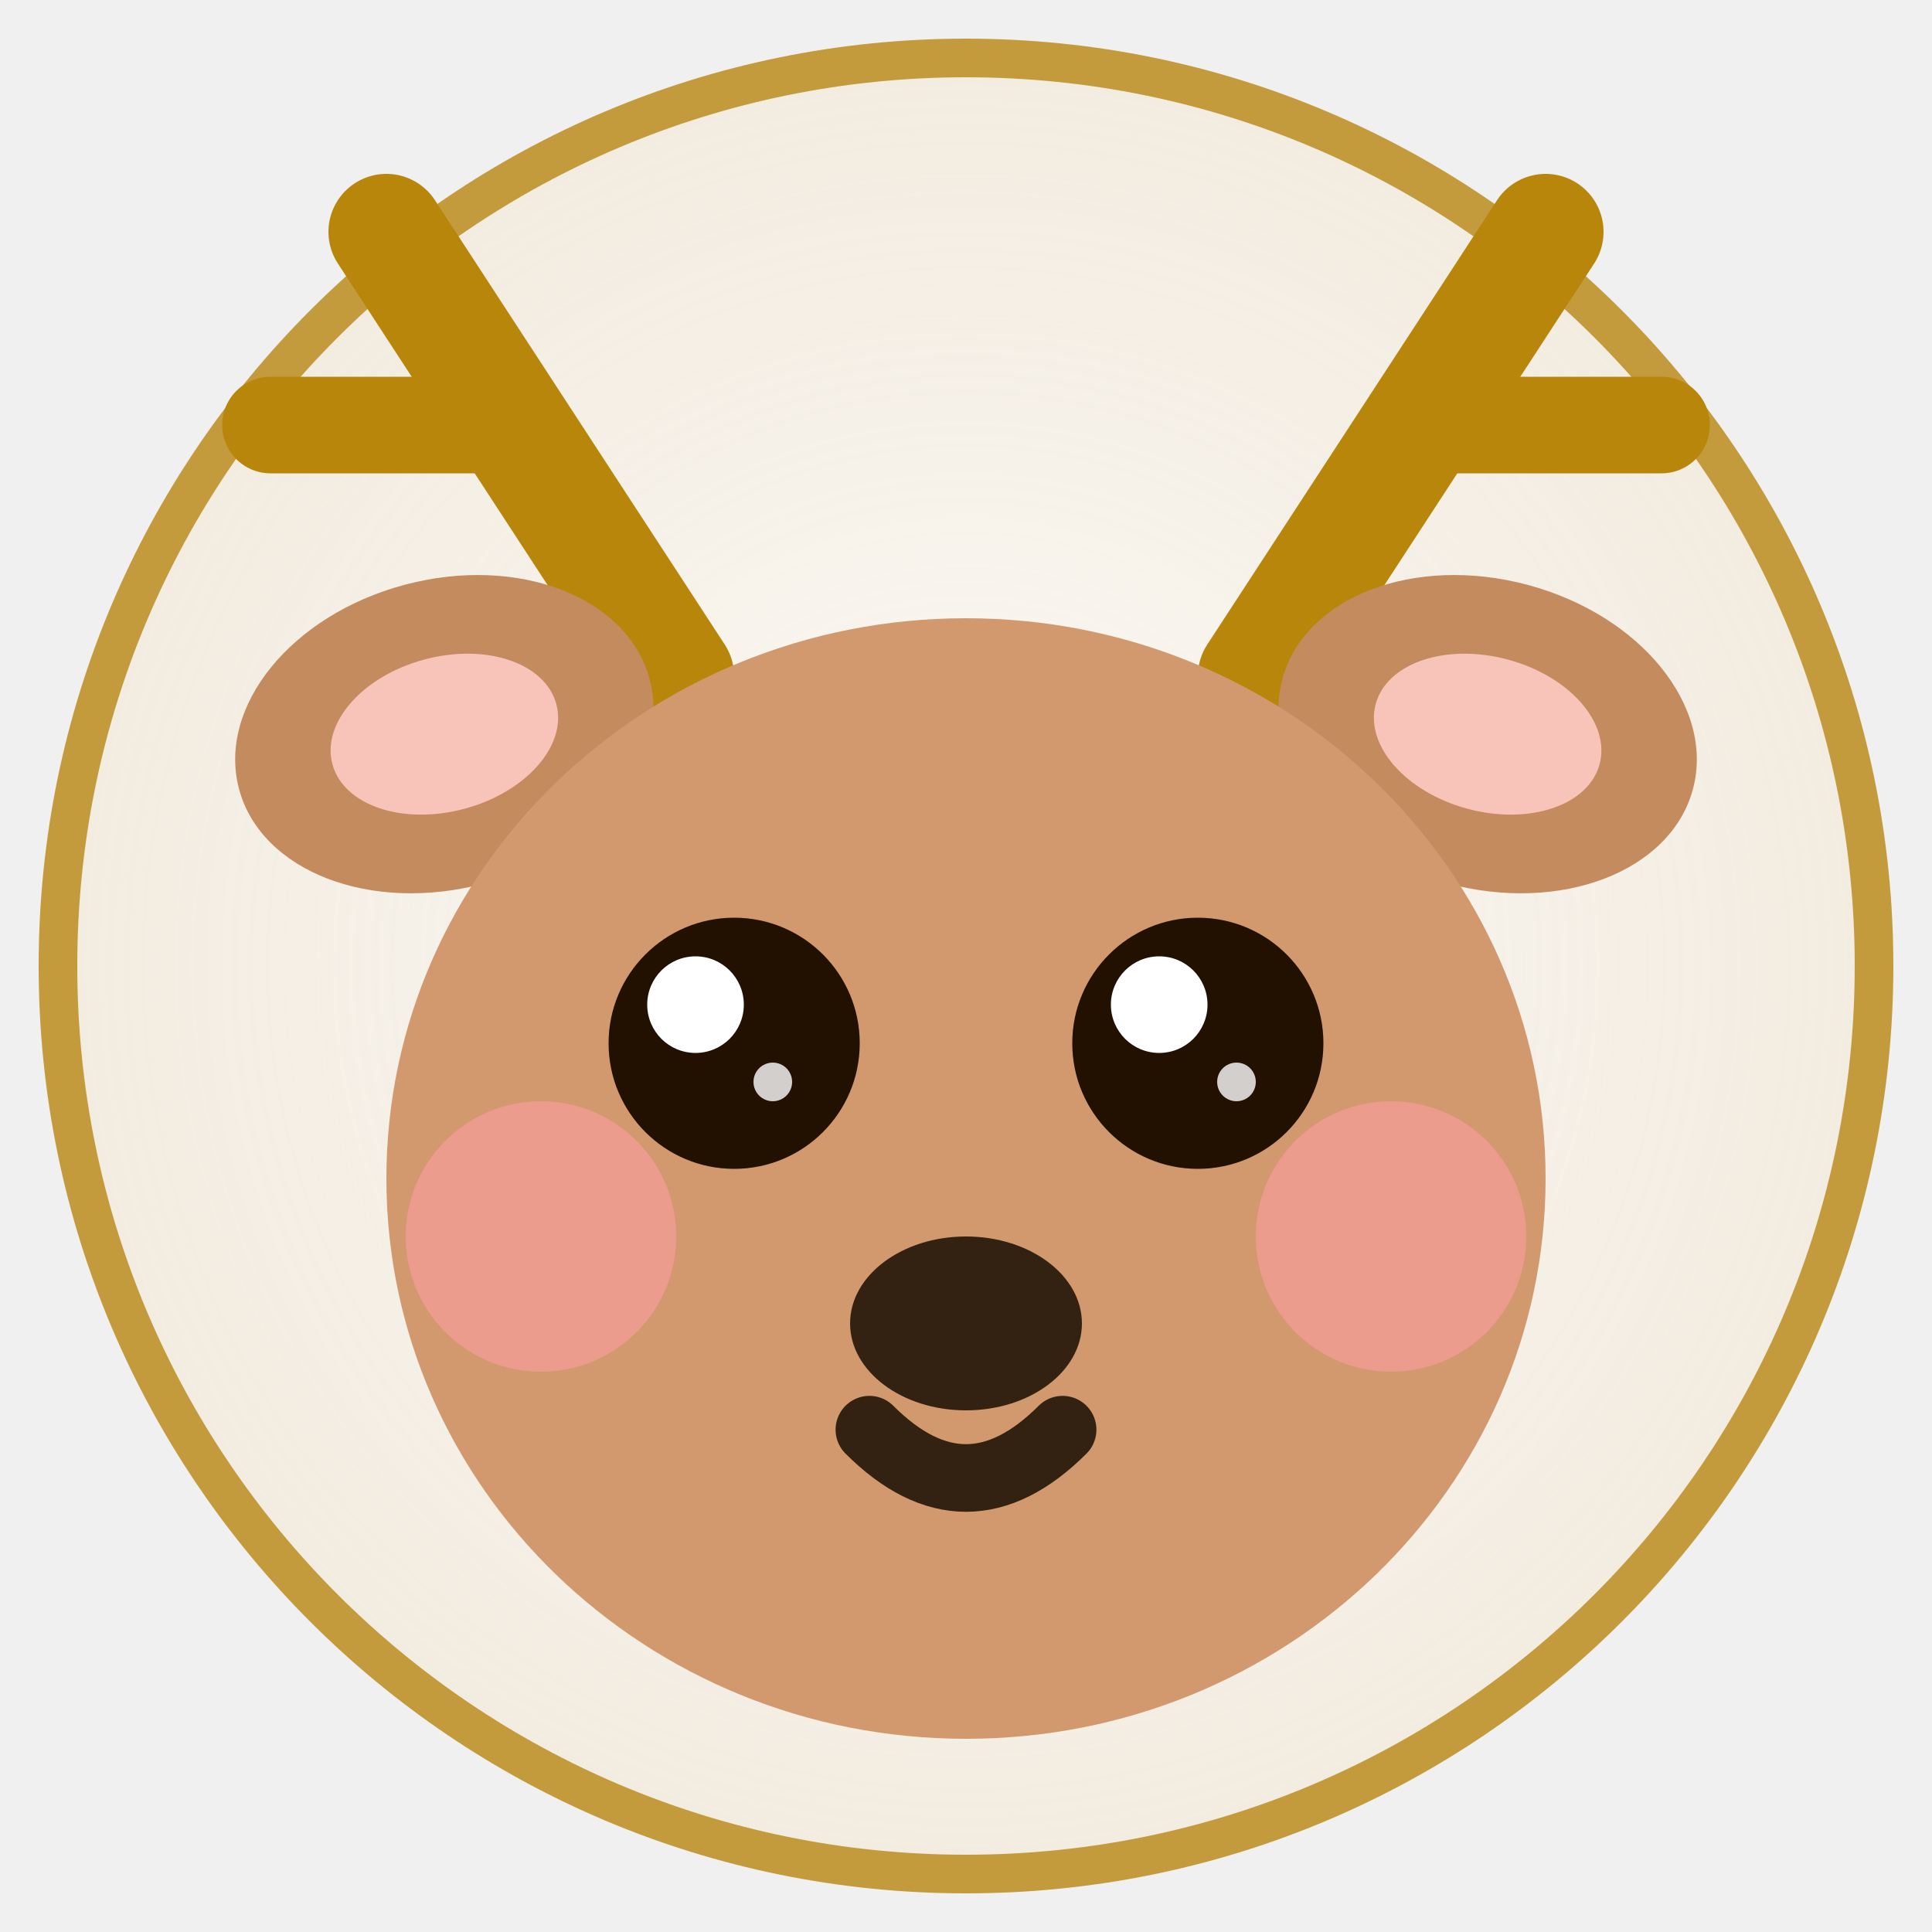
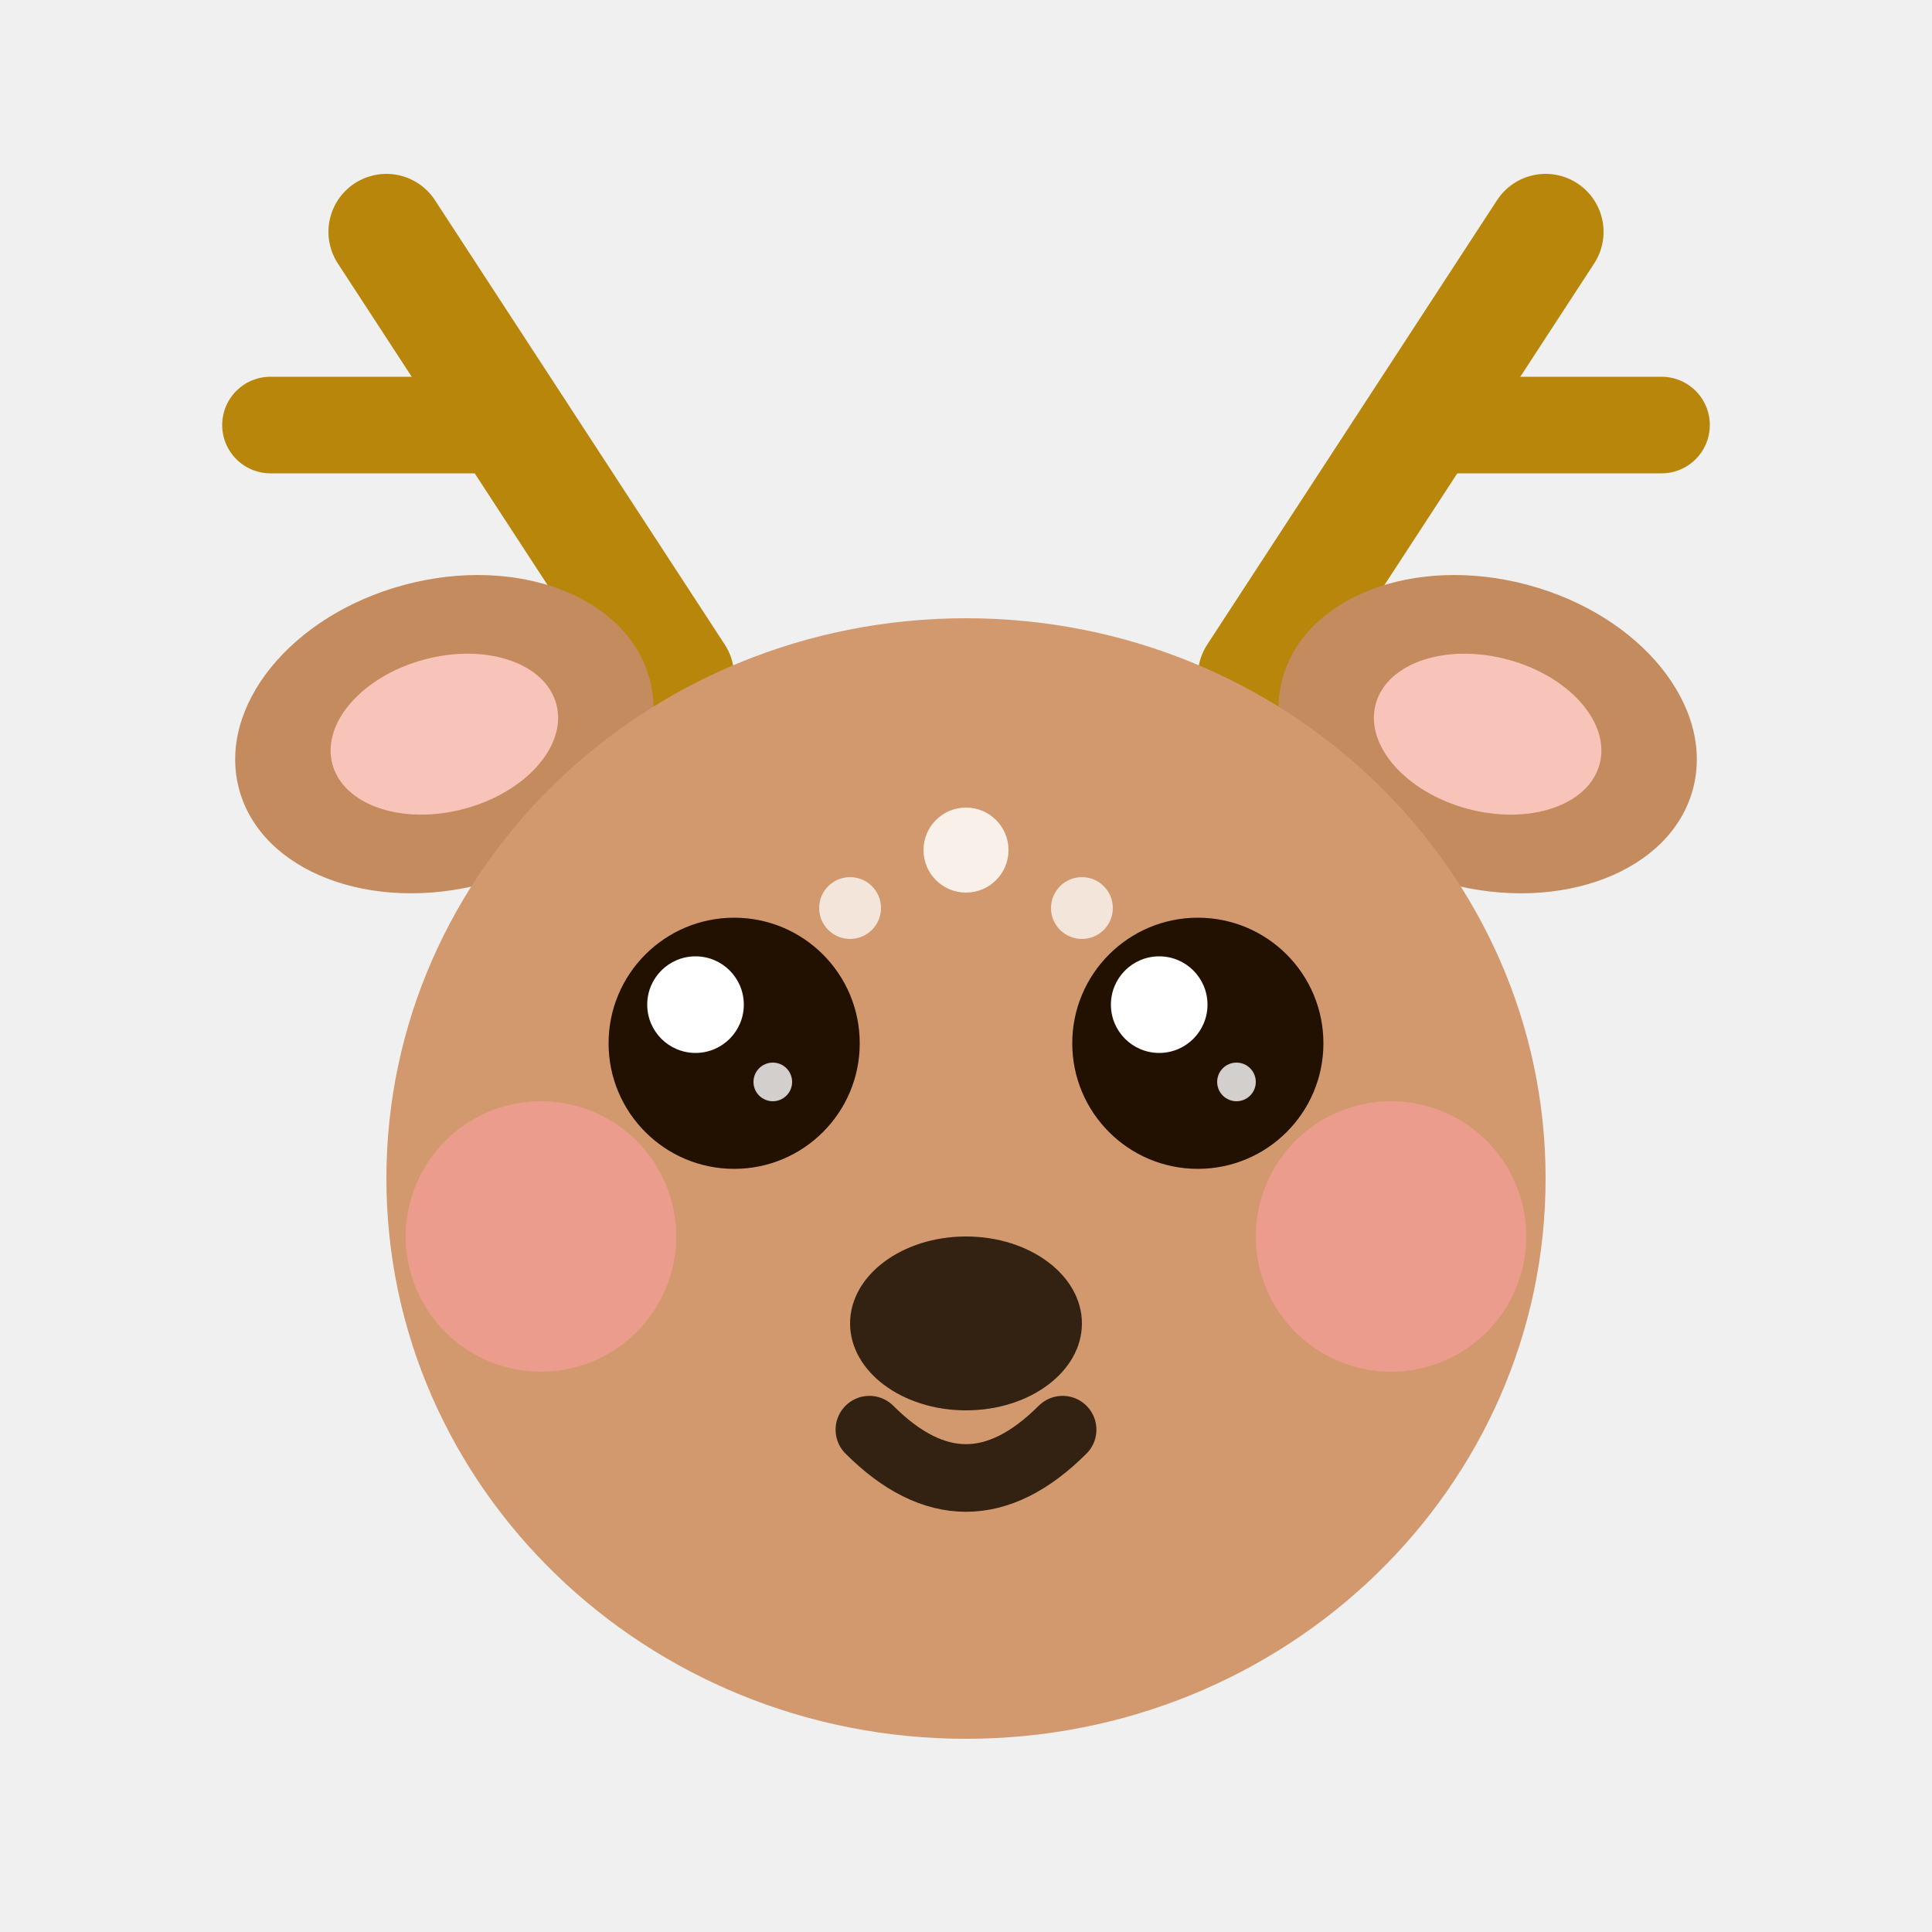
- <svg xmlns="http://www.w3.org/2000/svg" viewBox="0 0 100 100" width="100" height="100">
-   <defs>
-     <radialGradient id="fawnGlow" cx="50%" cy="50%" r="50%">
-       <stop offset="0%" stop-color="#FDFBF7" stop-opacity="1" />
-       <stop offset="100%" stop-color="#F3EBDD" stop-opacity="0.8" />
-     </radialGradient>
-   </defs>
-   <circle cx="50" cy="50" r="47" fill="url(#fawnGlow)" stroke="#C49B3C" stroke-width="2" />
+ <svg xmlns="http://www.w3.org/2000/svg" viewBox="0 0 100 100" width="100%" height="100%">
  <line x1="35" y1="35" x2="20" y2="12" stroke="#B8860B" stroke-width="6" stroke-linecap="round" />
  <line x1="25" y1="22" x2="14" y2="22" stroke="#B8860B" stroke-width="5" stroke-linecap="round" />
  <line x1="65" y1="35" x2="80" y2="12" stroke="#B8860B" stroke-width="6" stroke-linecap="round" />
  <line x1="75" y1="22" x2="86" y2="22" stroke="#B8860B" stroke-width="5" stroke-linecap="round" />
-   <g>
-     <ellipse cx="23" cy="38" rx="11" ry="8" fill="#C48B5E" transform="rotate(-15 23 38)" />
-     <ellipse cx="23" cy="38" rx="6" ry="4" fill="#F8C3B8" transform="rotate(-15 23 38)" />
-     <ellipse cx="77" cy="38" rx="11" ry="8" fill="#C48B5E" transform="rotate(15 77 38)" />
-     <ellipse cx="77" cy="38" rx="6" ry="4" fill="#F8C3B8" transform="rotate(15 77 38)" />
-   </g>
+   <ellipse cx="23" cy="38" rx="11" ry="8" fill="#C48B5E" transform="rotate(-15 23 38)" />
+   <ellipse cx="23" cy="38" rx="6" ry="4" fill="#F8C3B8" transform="rotate(-15 23 38)" />
+   <ellipse cx="77" cy="38" rx="11" ry="8" fill="#C48B5E" transform="rotate(15 77 38)" />
+   <ellipse cx="77" cy="38" rx="6" ry="4" fill="#F8C3B8" transform="rotate(15 77 38)" />
  <ellipse cx="50" cy="61" rx="30" ry="29" fill="#D2996E" />
+   <circle cx="50" cy="44" r="2.2" fill="#FFFFFF" opacity="0.85" />
+   <circle cx="44" cy="47" r="1.6" fill="#FFFFFF" opacity="0.75" />
+   <circle cx="56" cy="47" r="1.6" fill="#FFFFFF" opacity="0.75" />
  <circle cx="38" cy="54" r="6.5" fill="#221100" />
  <circle cx="36" cy="52" r="2.5" fill="#FFFFFF" />
  <circle cx="40" cy="56" r="1.0" fill="#FFFFFF" opacity="0.8" />
  <circle cx="62" cy="54" r="6.5" fill="#221100" />
  <circle cx="60" cy="52" r="2.5" fill="#FFFFFF" />
  <circle cx="64" cy="56" r="1.0" fill="#FFFFFF" opacity="0.8" />
  <circle cx="28" cy="64" r="7" fill="#FF9EA6" fill-opacity="0.55" />
  <circle cx="72" cy="64" r="7" fill="#FF9EA6" fill-opacity="0.55" />
  <ellipse cx="50" cy="68.5" rx="6" ry="4.5" fill="#332211" />
  <path d="M 45 74 Q 50 79 55 74" fill="none" stroke="#332211" stroke-width="3.5" stroke-linecap="round" />
</svg>
